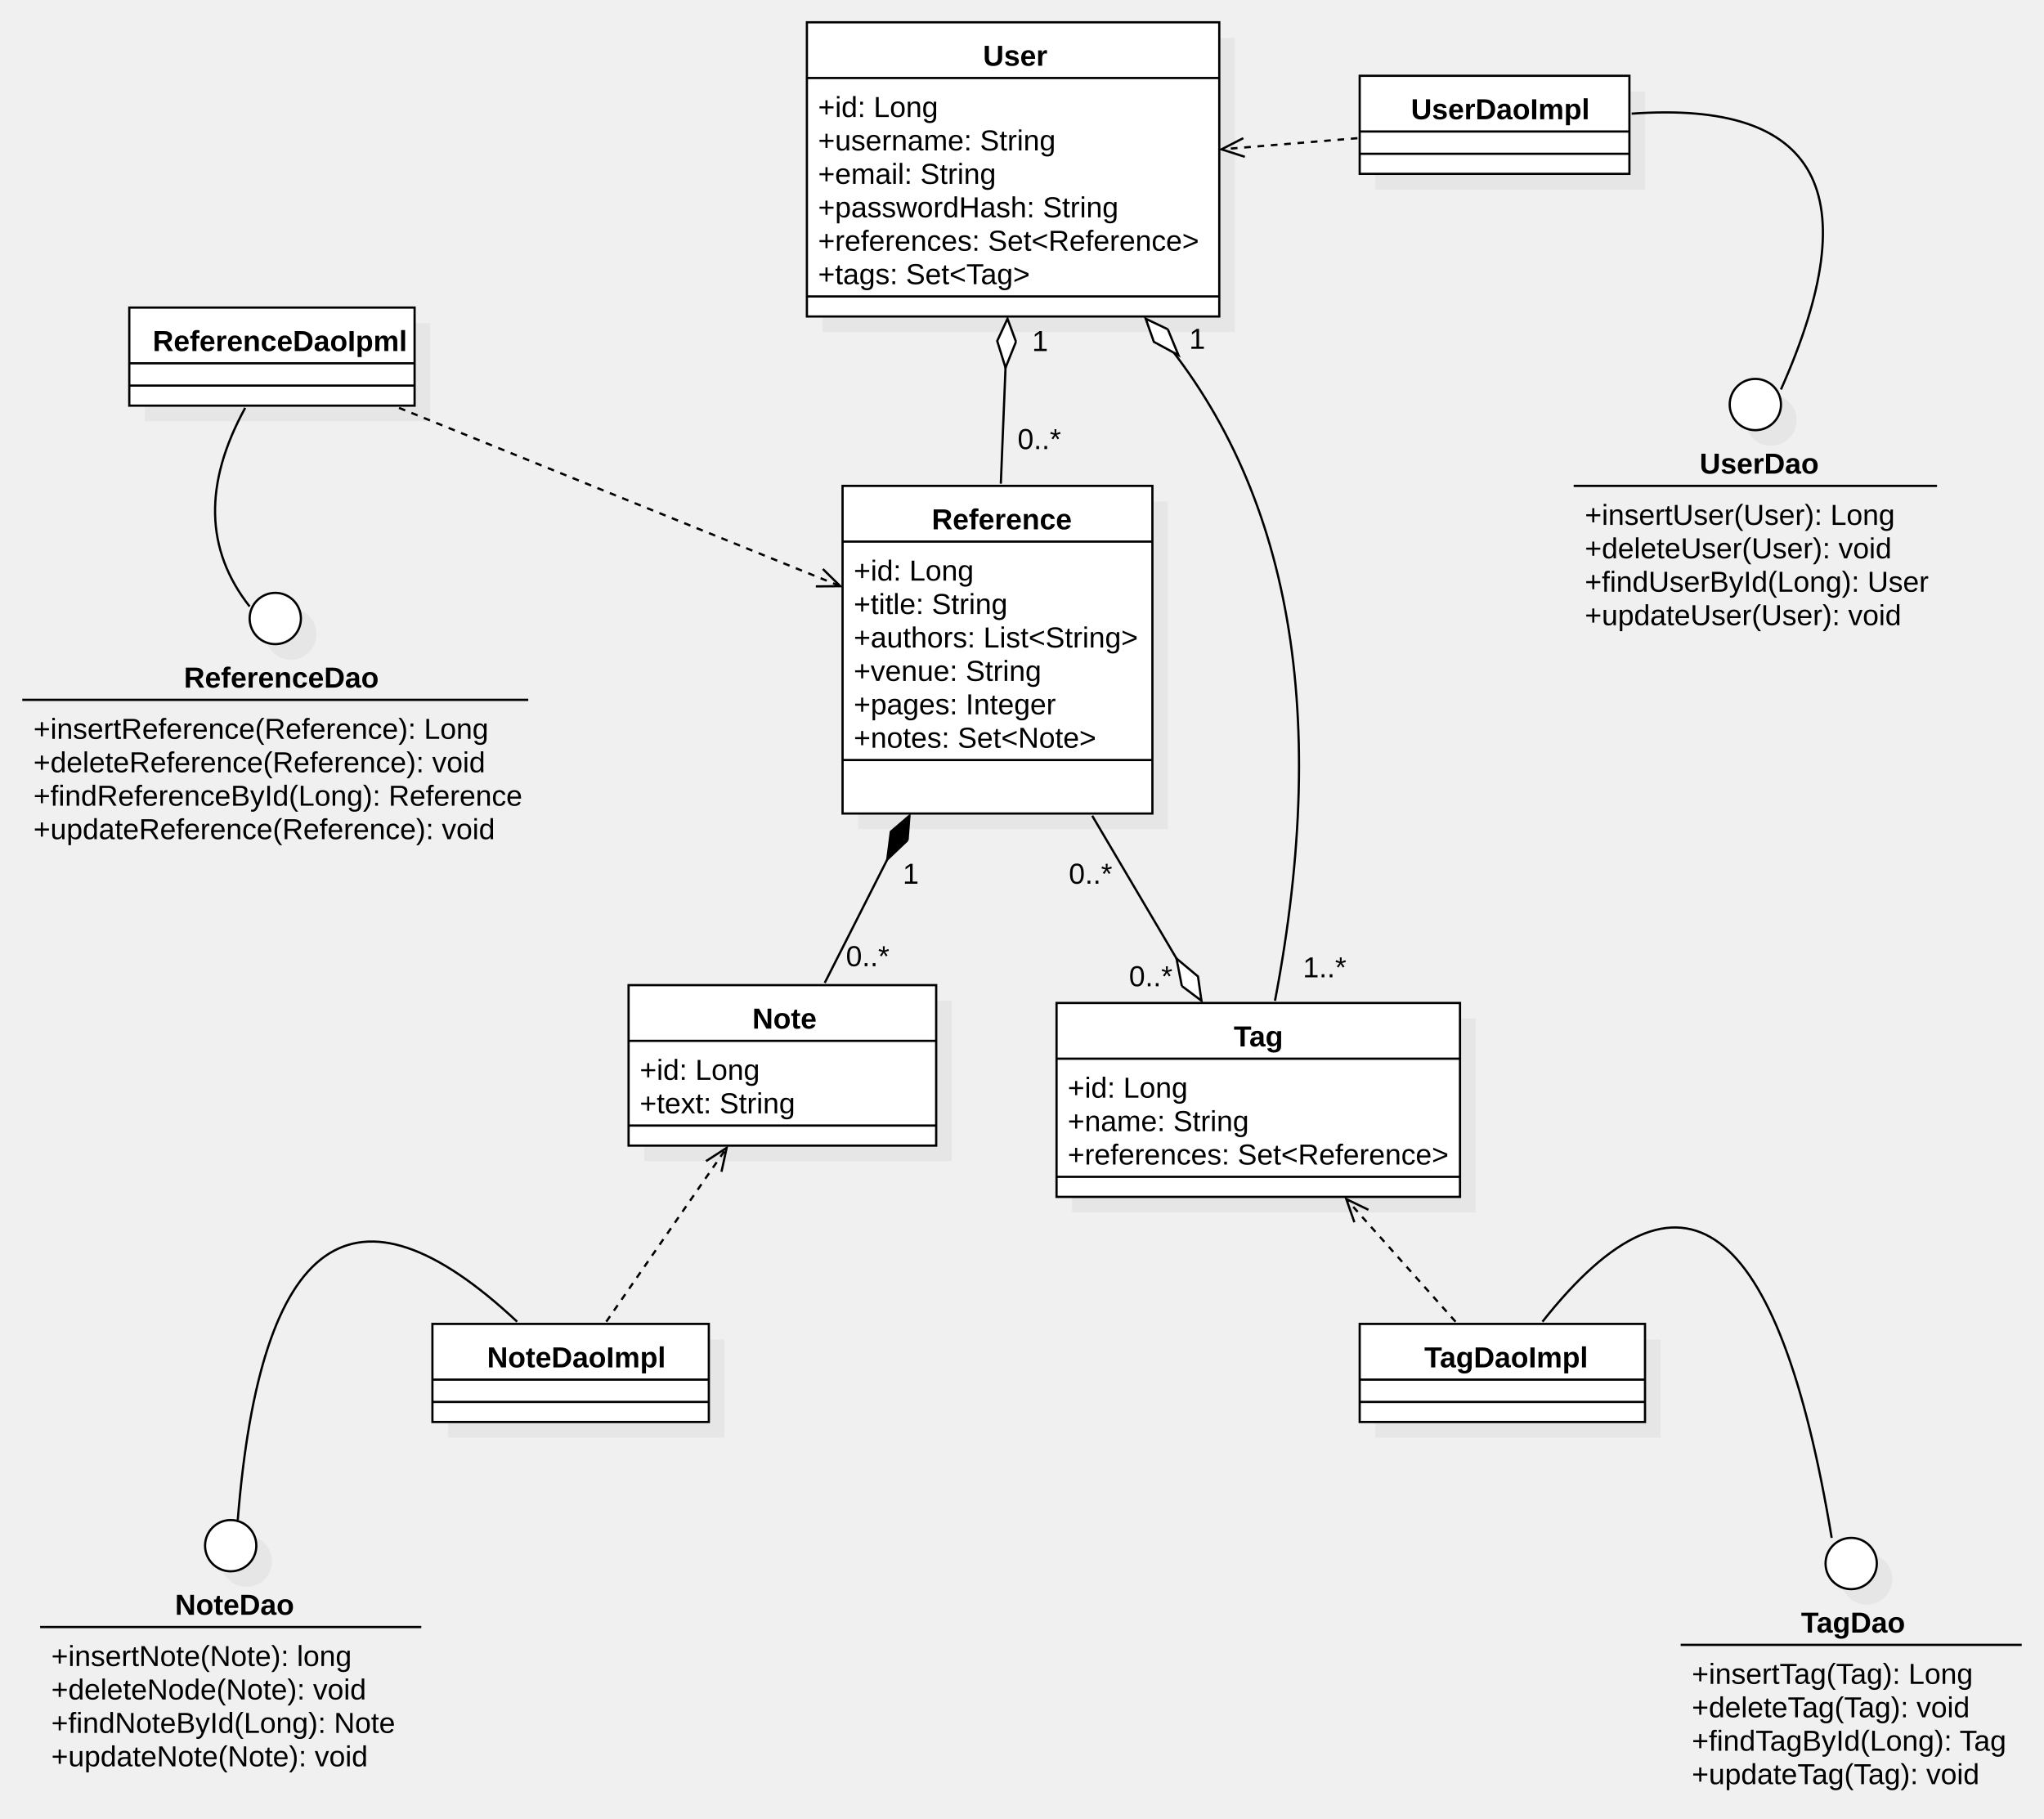
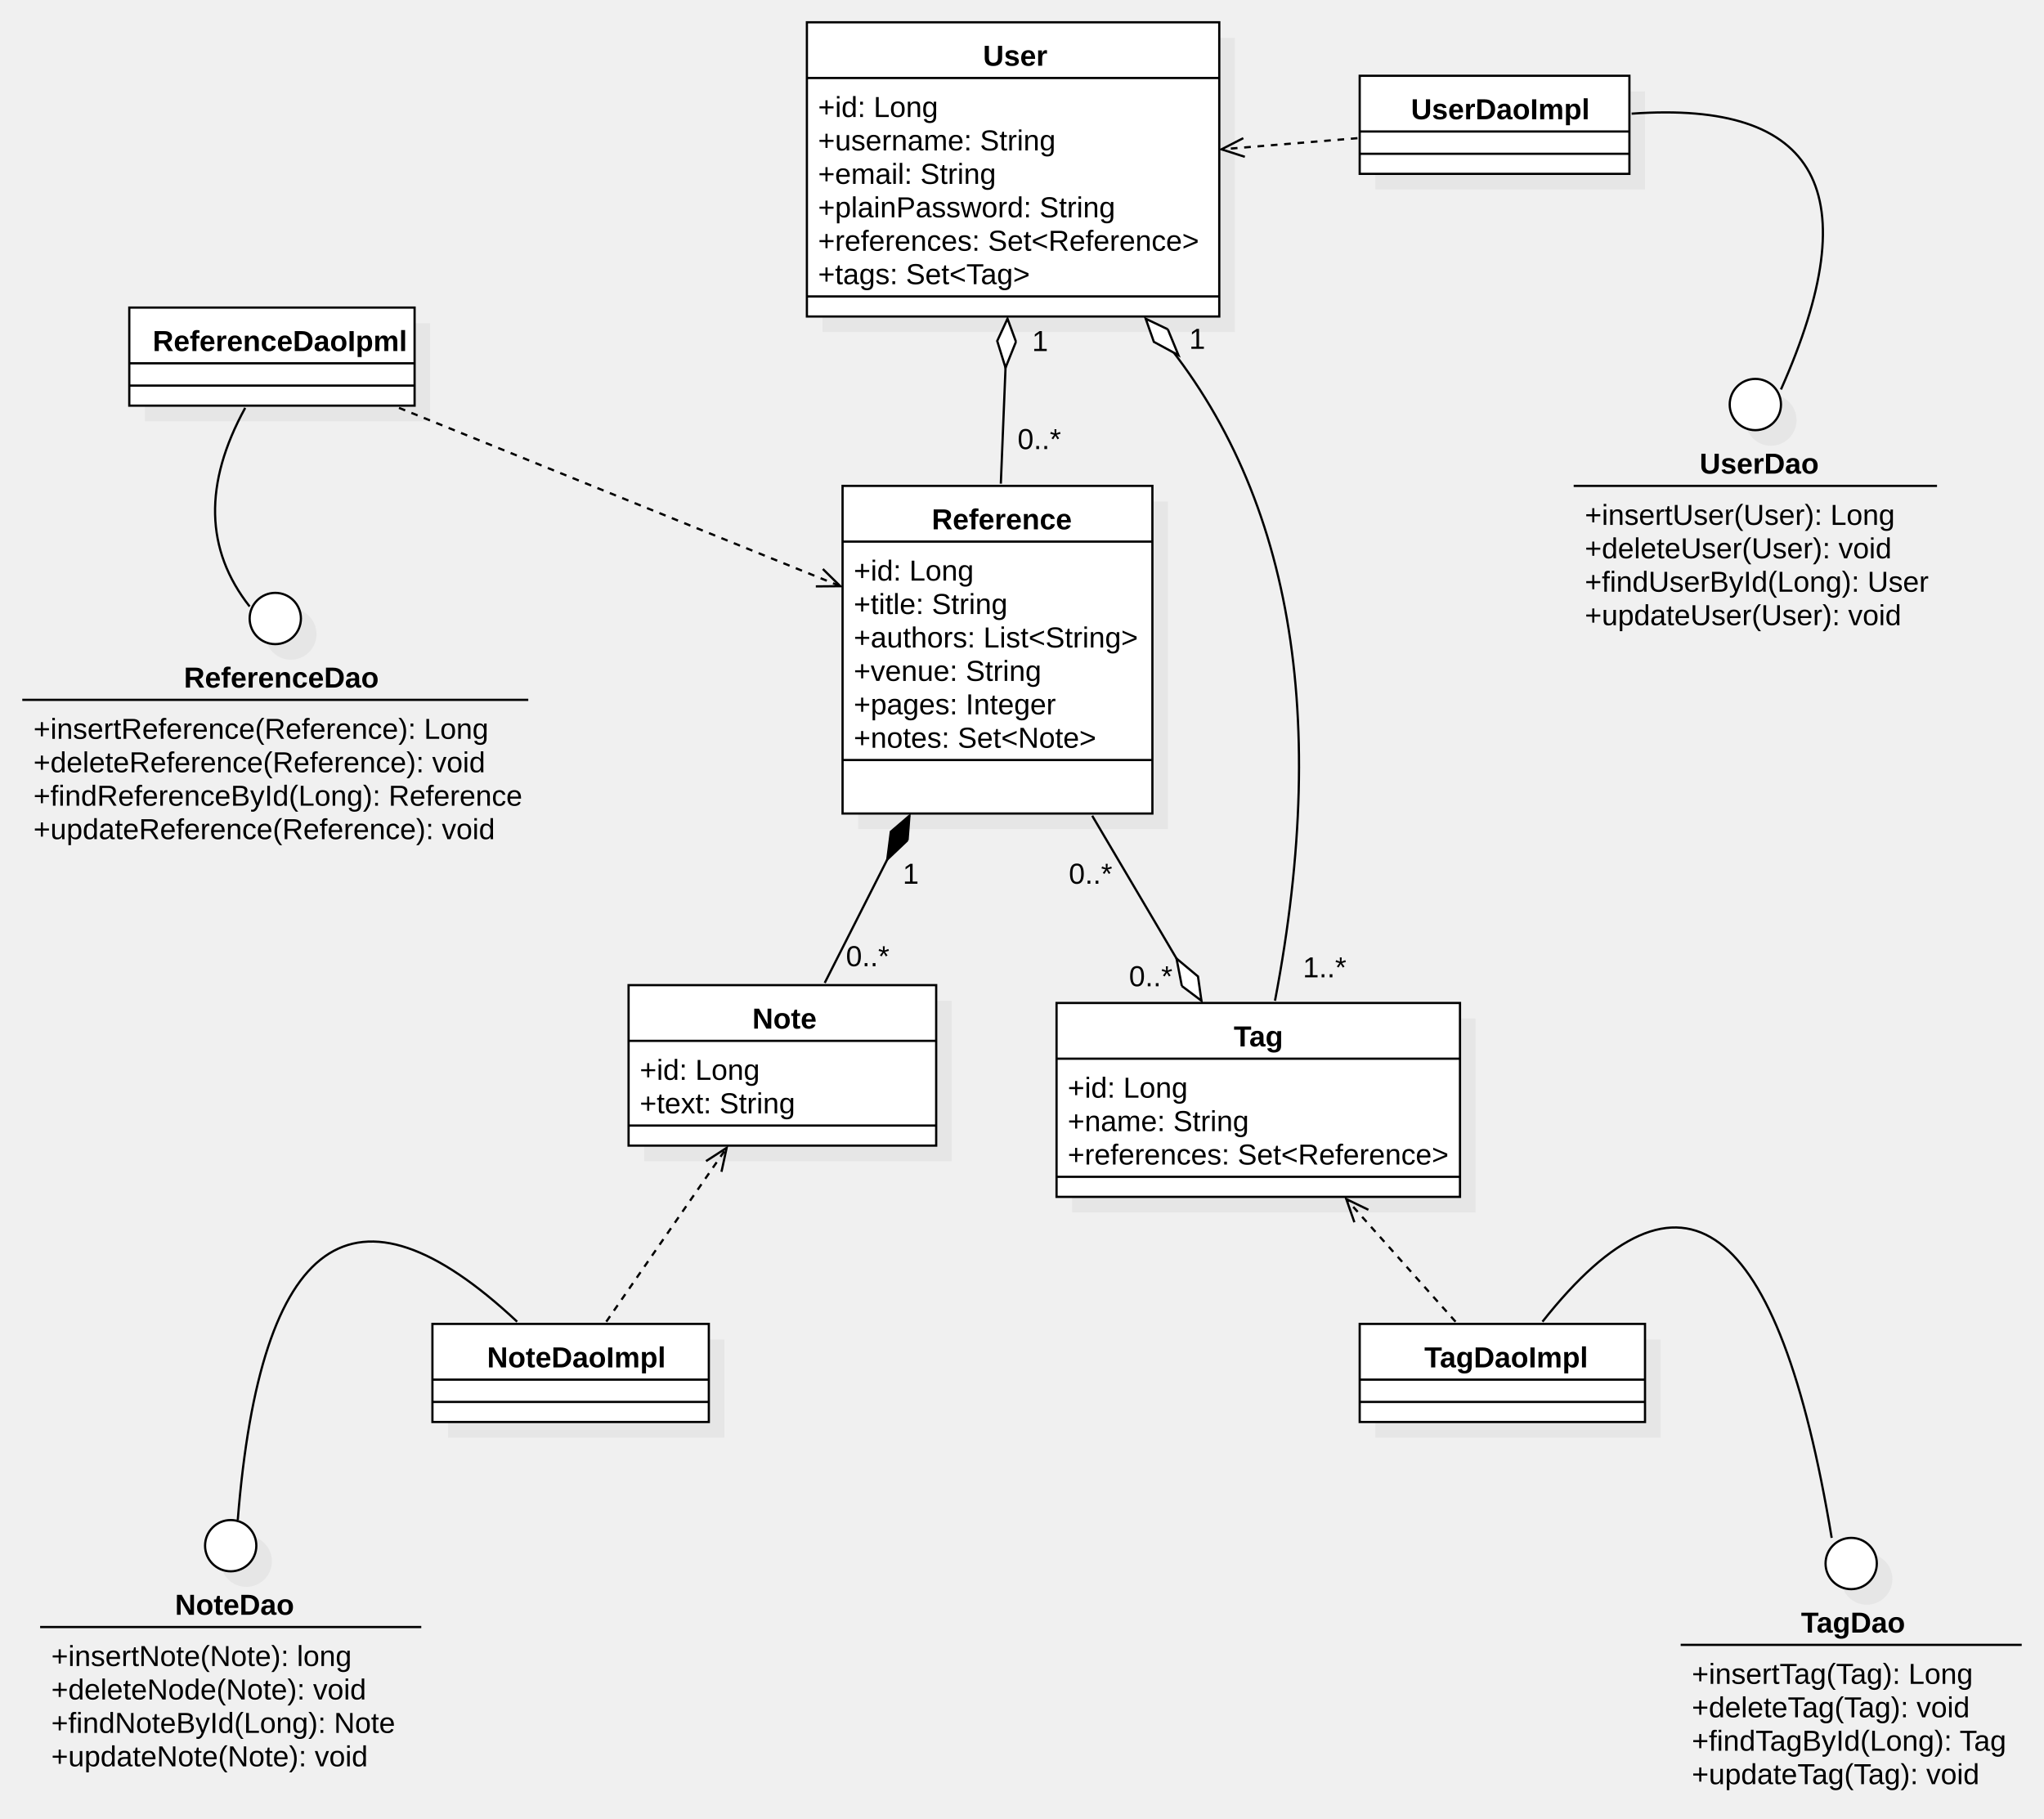
<svg xmlns="http://www.w3.org/2000/svg" version="1.1" width="917" height="816">
  <defs />
  <g>
    <g transform="translate(-94,-14) scale(1,1)">
      <rect fill="#C0C0C0" stroke="none" x="463" y="31" width="185" height="132" opacity="0.2" />
    </g>
    <g transform="translate(-94,-14) scale(1,1)">
      <rect fill="#ffffff" stroke="none" x="456" y="24" width="185" height="132" />
    </g>
    <g transform="translate(-94,-14) scale(1,1)">
      <path fill="none" stroke="#000000" d="M 456 24 L 641 24 L 641 156 L 456 156 L 456 24 Z Z" stroke-miterlimit="10" />
    </g>
    <g transform="translate(-94,-14) scale(1,1)">
      <path fill="none" stroke="#000000" d="M 456 49 L 641 49" stroke-miterlimit="10" />
    </g>
    <g transform="translate(-94,-14) scale(1,1)">
      <path fill="none" stroke="#000000" d="M 456 147 L 641 147" stroke-miterlimit="10" />
    </g>
    <g transform="translate(-94,-14) scale(1,1)">
      <g>
        <path fill="none" stroke="none" />
        <text fill="#000000" stroke="none" font-family="Arial" font-size="13px" font-style="normal" font-weight="bold" text-decoration="none" x="535" y="43.5">User</text>
      </g>
    </g>
    <g transform="translate(-94,-14) scale(1,1)">
      <g>
        <path fill="none" stroke="none" />
        <text fill="#000000" stroke="none" font-family="Arial" font-size="13px" font-style="normal" font-weight="normal" text-decoration="none" x="461" y="66.5">+id: Long</text>
      </g>
    </g>
    <g transform="translate(-94,-14) scale(1,1)">
      <g>
        <path fill="none" stroke="none" />
        <text fill="#000000" stroke="none" font-family="Arial" font-size="13px" font-style="normal" font-weight="normal" text-decoration="none" x="461" y="81.5">+username: String</text>
      </g>
    </g>
    <g transform="translate(-94,-14) scale(1,1)">
      <g>
        <path fill="none" stroke="none" />
        <text fill="#000000" stroke="none" font-family="Arial" font-size="13px" font-style="normal" font-weight="normal" text-decoration="none" x="461" y="96.5">+email: String</text>
      </g>
    </g>
    <g transform="translate(-94,-14) scale(1,1)">
      <g>
        <path fill="none" stroke="none" />
-         <text fill="#000000" stroke="none" font-family="Arial" font-size="13px" font-style="normal" font-weight="normal" text-decoration="none" x="461" y="111.5">+passwordHash: String</text>
+         <text fill="#000000" stroke="none" font-family="Arial" font-size="13px" font-style="normal" font-weight="normal" text-decoration="none" x="461" y="111.5">+plainPassword: String</text>
      </g>
    </g>
    <g transform="translate(-94,-14) scale(1,1)">
      <g>
        <path fill="none" stroke="none" />
        <text fill="#000000" stroke="none" font-family="Arial" font-size="13px" font-style="normal" font-weight="normal" text-decoration="none" x="461" y="126.5">+references: Set&lt;Reference&gt;</text>
      </g>
    </g>
    <g transform="translate(-94,-14) scale(1,1)">
      <g>
        <path fill="none" stroke="none" />
        <text fill="#000000" stroke="none" font-family="Arial" font-size="13px" font-style="normal" font-weight="normal" text-decoration="none" x="461" y="141.5">+tags: Set&lt;Tag&gt;</text>
      </g>
    </g>
    <g transform="translate(-94,-14) scale(1,1)">
      <rect fill="#C0C0C0" stroke="none" x="711" y="55" width="121" height="44" opacity="0.2" />
    </g>
    <g transform="translate(-94,-14) scale(1,1)">
      <rect fill="#ffffff" stroke="none" x="704" y="48" width="121" height="44" />
    </g>
    <g transform="translate(-94,-14) scale(1,1)">
      <path fill="none" stroke="#000000" d="M 704 48 L 825 48 L 825 92 L 704 92 L 704 48 Z Z" stroke-miterlimit="10" />
    </g>
    <g transform="translate(-94,-14) scale(1,1)">
      <path fill="none" stroke="#000000" d="M 704 73 L 825 73" stroke-miterlimit="10" />
    </g>
    <g transform="translate(-94,-14) scale(1,1)">
      <path fill="none" stroke="#000000" d="M 704 83 L 825 83" stroke-miterlimit="10" />
    </g>
    <g transform="translate(-94,-14) scale(1,1)">
      <g>
        <path fill="none" stroke="none" />
        <text fill="#000000" stroke="none" font-family="Arial" font-size="13px" font-style="normal" font-weight="bold" text-decoration="none" x="727" y="67.5">UserDaoImpl</text>
      </g>
    </g>
    <g transform="translate(-94,-14) scale(1,1)">
      <path fill="none" stroke="#000000" d="M 703 76 L 642 81" stroke-miterlimit="10" stroke-dasharray="3" />
    </g>
    <g transform="translate(-94,-14) scale(1,1)">
      <path fill="none" stroke="#000000" d="M 651.785 75.974 L 642 81 L 652.473 84.365" stroke-miterlimit="10" />
    </g>
    <g transform="translate(-94,-14) scale(1,1)">
      <path fill="#C0C0C0" stroke="none" d="M 877 202.5 C 877 196.149 882.149 191 888.5 191 C 894.851 191 900 196.149 900 202.5 C 900 208.851 894.851 214 888.5 214 C 882.149 214 877 208.851 877 202.5 Z" opacity="0.2" />
    </g>
    <g transform="translate(-94,-14) scale(1,1)">
      <path fill="#ffffff" stroke="none" d="M 870 195.5 C 870 189.149 875.149 184 881.5 184 C 887.851 184 893 189.149 893 195.5 C 893 201.851 887.851 207 881.5 207 C 875.149 207 870 201.851 870 195.5 Z" />
    </g>
    <g transform="translate(-94,-14) scale(1,1)">
      <path fill="none" stroke="#000000" d="M 870 195.5 C 870 189.149 875.149 184 881.5 184 C 887.851 184 893 189.149 893 195.5 C 893 201.851 887.851 207 881.5 207 C 875.149 207 870 201.851 870 195.5 Z" stroke-miterlimit="10" />
    </g>
    <g transform="translate(-94,-14) scale(1,1)">
      <path fill="none" stroke="#000000" d="M 800 232 L 963 232" stroke-miterlimit="10" />
    </g>
    <g transform="translate(-94,-14) scale(1,1)">
      <g>
        <path fill="none" stroke="none" />
        <text fill="#000000" stroke="none" font-family="Arial" font-size="13px" font-style="normal" font-weight="bold" text-decoration="none" x="856.5" y="226.5">UserDao</text>
      </g>
    </g>
    <g transform="translate(-94,-14) scale(1,1)">
      <g>
        <path fill="none" stroke="none" />
        <text fill="#000000" stroke="none" font-family="Arial" font-size="13px" font-style="normal" font-weight="normal" text-decoration="none" x="805" y="249.5">+insertUser(User): Long</text>
      </g>
    </g>
    <g transform="translate(-94,-14) scale(1,1)">
      <g>
        <path fill="none" stroke="none" />
        <text fill="#000000" stroke="none" font-family="Arial" font-size="13px" font-style="normal" font-weight="normal" text-decoration="none" x="805" y="264.5">+deleteUser(User): void</text>
      </g>
    </g>
    <g transform="translate(-94,-14) scale(1,1)">
      <g>
        <path fill="none" stroke="none" />
        <text fill="#000000" stroke="none" font-family="Arial" font-size="13px" font-style="normal" font-weight="normal" text-decoration="none" x="805" y="279.5">+findUserById(Long): User</text>
      </g>
    </g>
    <g transform="translate(-94,-14) scale(1,1)">
      <g>
        <path fill="none" stroke="none" />
        <text fill="#000000" stroke="none" font-family="Arial" font-size="13px" font-style="normal" font-weight="normal" text-decoration="none" x="805" y="294.5">+updateUser(User): void</text>
      </g>
    </g>
    <g transform="translate(-94,-14) scale(1,1)">
      <rect fill="#C0C0C0" stroke="none" x="383" y="463" width="138" height="72" opacity="0.2" />
    </g>
    <g transform="translate(-94,-14) scale(1,1)">
      <rect fill="#ffffff" stroke="none" x="376" y="456" width="138" height="72" />
    </g>
    <g transform="translate(-94,-14) scale(1,1)">
      <path fill="none" stroke="#000000" d="M 376 456 L 514 456 L 514 528 L 376 528 L 376 456 Z Z" stroke-miterlimit="10" />
    </g>
    <g transform="translate(-94,-14) scale(1,1)">
      <path fill="none" stroke="#000000" d="M 376 481 L 514 481" stroke-miterlimit="10" />
    </g>
    <g transform="translate(-94,-14) scale(1,1)">
      <path fill="none" stroke="#000000" d="M 376 519 L 514 519" stroke-miterlimit="10" />
    </g>
    <g transform="translate(-94,-14) scale(1,1)">
      <g>
        <path fill="none" stroke="none" />
        <text fill="#000000" stroke="none" font-family="Arial" font-size="13px" font-style="normal" font-weight="bold" text-decoration="none" x="431.5" y="475.5">Note</text>
      </g>
    </g>
    <g transform="translate(-94,-14) scale(1,1)">
      <g>
        <path fill="none" stroke="none" />
        <text fill="#000000" stroke="none" font-family="Arial" font-size="13px" font-style="normal" font-weight="normal" text-decoration="none" x="381" y="498.5">+id: Long</text>
      </g>
    </g>
    <g transform="translate(-94,-14) scale(1,1)">
      <g>
        <path fill="none" stroke="none" />
        <text fill="#000000" stroke="none" font-family="Arial" font-size="13px" font-style="normal" font-weight="normal" text-decoration="none" x="381" y="513.5">+text: String</text>
      </g>
    </g>
    <g transform="translate(-94,-14) scale(1,1)">
      <rect fill="#C0C0C0" stroke="none" x="295" y="615" width="124" height="44" opacity="0.2" />
    </g>
    <g transform="translate(-94,-14) scale(1,1)">
      <rect fill="#ffffff" stroke="none" x="288" y="608" width="124" height="44" />
    </g>
    <g transform="translate(-94,-14) scale(1,1)">
      <path fill="none" stroke="#000000" d="M 288 608 L 412 608 L 412 652 L 288 652 L 288 608 Z Z" stroke-miterlimit="10" />
    </g>
    <g transform="translate(-94,-14) scale(1,1)">
      <path fill="none" stroke="#000000" d="M 288 633 L 412 633" stroke-miterlimit="10" />
    </g>
    <g transform="translate(-94,-14) scale(1,1)">
      <path fill="none" stroke="#000000" d="M 288 643 L 412 643" stroke-miterlimit="10" />
    </g>
    <g transform="translate(-94,-14) scale(1,1)">
      <g>
        <path fill="none" stroke="none" />
        <text fill="#000000" stroke="none" font-family="Arial" font-size="13px" font-style="normal" font-weight="bold" text-decoration="none" x="312.5" y="627.5">NoteDaoImpl</text>
      </g>
    </g>
    <g transform="translate(-94,-14) scale(1,1)">
      <path fill="#C0C0C0" stroke="none" d="M 193 714.5 C 193 708.149 198.149 703 204.5 703 C 210.851 703 216 708.149 216 714.5 C 216 720.851 210.851 726 204.5 726 C 198.149 726 193 720.851 193 714.5 Z" opacity="0.2" />
    </g>
    <g transform="translate(-94,-14) scale(1,1)">
      <path fill="#ffffff" stroke="none" d="M 186 707.5 C 186 701.149 191.149 696 197.5 696 C 203.851 696 209 701.149 209 707.5 C 209 713.851 203.851 719 197.5 719 C 191.149 719 186 713.851 186 707.5 Z" />
    </g>
    <g transform="translate(-94,-14) scale(1,1)">
      <path fill="none" stroke="#000000" d="M 186 707.5 C 186 701.149 191.149 696 197.5 696 C 203.851 696 209 701.149 209 707.5 C 209 713.851 203.851 719 197.5 719 C 191.149 719 186 713.851 186 707.5 Z" stroke-miterlimit="10" />
    </g>
    <g transform="translate(-94,-14) scale(1,1)">
      <path fill="none" stroke="#000000" d="M 112 744 L 283 744" stroke-miterlimit="10" />
    </g>
    <g transform="translate(-94,-14) scale(1,1)">
      <g>
        <path fill="none" stroke="none" />
        <text fill="#000000" stroke="none" font-family="Arial" font-size="13px" font-style="normal" font-weight="bold" text-decoration="none" x="172.5" y="738.5">NoteDao</text>
      </g>
    </g>
    <g transform="translate(-94,-14) scale(1,1)">
      <g>
        <path fill="none" stroke="none" />
        <text fill="#000000" stroke="none" font-family="Arial" font-size="13px" font-style="normal" font-weight="normal" text-decoration="none" x="117" y="761.5">+insertNote(Note): long</text>
      </g>
    </g>
    <g transform="translate(-94,-14) scale(1,1)">
      <g>
        <path fill="none" stroke="none" />
        <text fill="#000000" stroke="none" font-family="Arial" font-size="13px" font-style="normal" font-weight="normal" text-decoration="none" x="117" y="776.5">+deleteNode(Note): void</text>
      </g>
    </g>
    <g transform="translate(-94,-14) scale(1,1)">
      <g>
        <path fill="none" stroke="none" />
        <text fill="#000000" stroke="none" font-family="Arial" font-size="13px" font-style="normal" font-weight="normal" text-decoration="none" x="117" y="791.5">+findNoteById(Long): Note</text>
      </g>
    </g>
    <g transform="translate(-94,-14) scale(1,1)">
      <g>
        <path fill="none" stroke="none" />
        <text fill="#000000" stroke="none" font-family="Arial" font-size="13px" font-style="normal" font-weight="normal" text-decoration="none" x="117" y="806.5">+updateNote(Note): void</text>
      </g>
    </g>
    <g transform="translate(-94,-14) scale(1,1)">
      <path fill="none" stroke="#000000" d="M 366 607 L 420 529" stroke-miterlimit="10" stroke-dasharray="3" />
    </g>
    <g transform="translate(-94,-14) scale(1,1)">
      <path fill="none" stroke="#000000" d="M 417.676 539.752 L 420 529 L 410.754 534.96" stroke-miterlimit="10" />
    </g>
    <g transform="translate(-94,-14) scale(1,1)">
      <rect fill="#C0C0C0" stroke="none" x="479" y="239" width="139" height="147" opacity="0.2" />
    </g>
    <g transform="translate(-94,-14) scale(1,1)">
      <rect fill="#ffffff" stroke="none" x="472" y="232" width="139" height="147" />
    </g>
    <g transform="translate(-94,-14) scale(1,1)">
      <path fill="none" stroke="#000000" d="M 472 232 L 611 232 L 611 379 L 472 379 L 472 232 Z Z" stroke-miterlimit="10" />
    </g>
    <g transform="translate(-94,-14) scale(1,1)">
      <path fill="none" stroke="#000000" d="M 472 257 L 611 257" stroke-miterlimit="10" />
    </g>
    <g transform="translate(-94,-14) scale(1,1)">
      <path fill="none" stroke="#000000" d="M 472 355 L 611 355" stroke-miterlimit="10" />
    </g>
    <g transform="translate(-94,-14) scale(1,1)">
      <g>
        <path fill="none" stroke="none" />
        <text fill="#000000" stroke="none" font-family="Arial" font-size="13px" font-style="normal" font-weight="bold" text-decoration="none" x="512" y="251.5">Reference</text>
      </g>
    </g>
    <g transform="translate(-94,-14) scale(1,1)">
      <g>
        <path fill="none" stroke="none" />
        <text fill="#000000" stroke="none" font-family="Arial" font-size="13px" font-style="normal" font-weight="normal" text-decoration="none" x="477" y="274.5">+id: Long</text>
      </g>
    </g>
    <g transform="translate(-94,-14) scale(1,1)">
      <g>
        <path fill="none" stroke="none" />
        <text fill="#000000" stroke="none" font-family="Arial" font-size="13px" font-style="normal" font-weight="normal" text-decoration="none" x="477" y="289.5">+title: String</text>
      </g>
    </g>
    <g transform="translate(-94,-14) scale(1,1)">
      <g>
        <path fill="none" stroke="none" />
        <text fill="#000000" stroke="none" font-family="Arial" font-size="13px" font-style="normal" font-weight="normal" text-decoration="none" x="477" y="304.5">+authors: List&lt;String&gt;</text>
      </g>
    </g>
    <g transform="translate(-94,-14) scale(1,1)">
      <g>
        <path fill="none" stroke="none" />
        <text fill="#000000" stroke="none" font-family="Arial" font-size="13px" font-style="normal" font-weight="normal" text-decoration="none" x="477" y="319.5">+venue: String</text>
      </g>
    </g>
    <g transform="translate(-94,-14) scale(1,1)">
      <g>
        <path fill="none" stroke="none" />
        <text fill="#000000" stroke="none" font-family="Arial" font-size="13px" font-style="normal" font-weight="normal" text-decoration="none" x="477" y="334.5">+pages: Integer</text>
      </g>
    </g>
    <g transform="translate(-94,-14) scale(1,1)">
      <g>
        <path fill="none" stroke="none" />
        <text fill="#000000" stroke="none" font-family="Arial" font-size="13px" font-style="normal" font-weight="normal" text-decoration="none" x="477" y="349.5">+notes: Set&lt;Note&gt;</text>
      </g>
    </g>
    <g transform="translate(-94,-14) scale(1,1)">
      <rect fill="#C0C0C0" stroke="none" x="575" y="471" width="181" height="87" opacity="0.2" />
    </g>
    <g transform="translate(-94,-14) scale(1,1)">
      <rect fill="#ffffff" stroke="none" x="568" y="464" width="181" height="87" />
    </g>
    <g transform="translate(-94,-14) scale(1,1)">
      <path fill="none" stroke="#000000" d="M 568 464 L 749 464 L 749 551 L 568 551 L 568 464 Z Z" stroke-miterlimit="10" />
    </g>
    <g transform="translate(-94,-14) scale(1,1)">
      <path fill="none" stroke="#000000" d="M 568 489 L 749 489" stroke-miterlimit="10" />
    </g>
    <g transform="translate(-94,-14) scale(1,1)">
      <path fill="none" stroke="#000000" d="M 568 542 L 749 542" stroke-miterlimit="10" />
    </g>
    <g transform="translate(-94,-14) scale(1,1)">
      <g>
        <path fill="none" stroke="none" />
        <text fill="#000000" stroke="none" font-family="Arial" font-size="13px" font-style="normal" font-weight="bold" text-decoration="none" x="647.5" y="483.5">Tag</text>
      </g>
    </g>
    <g transform="translate(-94,-14) scale(1,1)">
      <g>
        <path fill="none" stroke="none" />
        <text fill="#000000" stroke="none" font-family="Arial" font-size="13px" font-style="normal" font-weight="normal" text-decoration="none" x="573" y="506.5">+id: Long</text>
      </g>
    </g>
    <g transform="translate(-94,-14) scale(1,1)">
      <g>
        <path fill="none" stroke="none" />
        <text fill="#000000" stroke="none" font-family="Arial" font-size="13px" font-style="normal" font-weight="normal" text-decoration="none" x="573" y="521.5">+name: String</text>
      </g>
    </g>
    <g transform="translate(-94,-14) scale(1,1)">
      <g>
        <path fill="none" stroke="none" />
        <text fill="#000000" stroke="none" font-family="Arial" font-size="13px" font-style="normal" font-weight="normal" text-decoration="none" x="573" y="536.5">+references: Set&lt;Reference&gt;</text>
      </g>
    </g>
    <g transform="translate(-94,-14) scale(1,1)">
      <rect fill="#C0C0C0" stroke="none" x="159" y="159" width="128" height="44" opacity="0.2" />
    </g>
    <g transform="translate(-94,-14) scale(1,1)">
      <rect fill="#ffffff" stroke="none" x="152" y="152" width="128" height="44" />
    </g>
    <g transform="translate(-94,-14) scale(1,1)">
      <path fill="none" stroke="#000000" d="M 152 152 L 280 152 L 280 196 L 152 196 L 152 152 Z Z" stroke-miterlimit="10" />
    </g>
    <g transform="translate(-94,-14) scale(1,1)">
      <path fill="none" stroke="#000000" d="M 152 177 L 280 177" stroke-miterlimit="10" />
    </g>
    <g transform="translate(-94,-14) scale(1,1)">
      <path fill="none" stroke="#000000" d="M 152 187 L 280 187" stroke-miterlimit="10" />
    </g>
    <g transform="translate(-94,-14) scale(1,1)">
      <g>
        <path fill="none" stroke="none" />
        <text fill="#000000" stroke="none" font-family="Arial" font-size="13px" font-style="normal" font-weight="bold" text-decoration="none" x="162.5" y="171.5">ReferenceDaoIpml</text>
      </g>
    </g>
    <g transform="translate(-94,-14) scale(1,1)">
      <rect fill="#C0C0C0" stroke="none" x="711" y="615" width="128" height="44" opacity="0.2" />
    </g>
    <g transform="translate(-94,-14) scale(1,1)">
      <rect fill="#ffffff" stroke="none" x="704" y="608" width="128" height="44" />
    </g>
    <g transform="translate(-94,-14) scale(1,1)">
      <path fill="none" stroke="#000000" d="M 704 608 L 832 608 L 832 652 L 704 652 L 704 608 Z Z" stroke-miterlimit="10" />
    </g>
    <g transform="translate(-94,-14) scale(1,1)">
      <path fill="none" stroke="#000000" d="M 704 633 L 832 633" stroke-miterlimit="10" />
    </g>
    <g transform="translate(-94,-14) scale(1,1)">
      <path fill="none" stroke="#000000" d="M 704 643 L 832 643" stroke-miterlimit="10" />
    </g>
    <g transform="translate(-94,-14) scale(1,1)">
      <g>
        <path fill="none" stroke="none" />
        <text fill="#000000" stroke="none" font-family="Arial" font-size="13px" font-style="normal" font-weight="bold" text-decoration="none" x="733" y="627.5">TagDaoImpl</text>
      </g>
    </g>
    <g transform="translate(-94,-14) scale(1,1)">
      <path fill="#C0C0C0" stroke="none" d="M 920 722.5 C 920 716.149 925.149 711 931.5 711 C 937.851 711 943 716.149 943 722.5 C 943 728.851 937.851 734 931.5 734 C 925.149 734 920 728.851 920 722.5 Z" opacity="0.2" />
    </g>
    <g transform="translate(-94,-14) scale(1,1)">
      <path fill="#ffffff" stroke="none" d="M 913 715.5 C 913 709.149 918.149 704 924.5 704 C 930.851 704 936 709.149 936 715.5 C 936 721.851 930.851 727 924.5 727 C 918.149 727 913 721.851 913 715.5 Z" />
    </g>
    <g transform="translate(-94,-14) scale(1,1)">
      <path fill="none" stroke="#000000" d="M 913 715.5 C 913 709.149 918.149 704 924.5 704 C 930.851 704 936 709.149 936 715.5 C 936 721.851 930.851 727 924.5 727 C 918.149 727 913 721.851 913 715.5 Z" stroke-miterlimit="10" />
    </g>
    <g transform="translate(-94,-14) scale(1,1)">
      <path fill="none" stroke="#000000" d="M 848 752 L 1001 752" stroke-miterlimit="10" />
    </g>
    <g transform="translate(-94,-14) scale(1,1)">
      <g>
        <path fill="none" stroke="none" />
        <text fill="#000000" stroke="none" font-family="Arial" font-size="13px" font-style="normal" font-weight="bold" text-decoration="none" x="902" y="746.5">TagDao</text>
      </g>
    </g>
    <g transform="translate(-94,-14) scale(1,1)">
      <g>
        <path fill="none" stroke="none" />
        <text fill="#000000" stroke="none" font-family="Arial" font-size="13px" font-style="normal" font-weight="normal" text-decoration="none" x="853" y="769.5">+insertTag(Tag): Long</text>
      </g>
    </g>
    <g transform="translate(-94,-14) scale(1,1)">
      <g>
        <path fill="none" stroke="none" />
        <text fill="#000000" stroke="none" font-family="Arial" font-size="13px" font-style="normal" font-weight="normal" text-decoration="none" x="853" y="784.5">+deleteTag(Tag): void</text>
      </g>
    </g>
    <g transform="translate(-94,-14) scale(1,1)">
      <g>
        <path fill="none" stroke="none" />
        <text fill="#000000" stroke="none" font-family="Arial" font-size="13px" font-style="normal" font-weight="normal" text-decoration="none" x="853" y="799.5">+findTagById(Long): Tag</text>
      </g>
    </g>
    <g transform="translate(-94,-14) scale(1,1)">
      <g>
        <path fill="none" stroke="none" />
        <text fill="#000000" stroke="none" font-family="Arial" font-size="13px" font-style="normal" font-weight="normal" text-decoration="none" x="853" y="814.5">+updateTag(Tag): void</text>
      </g>
    </g>
    <g transform="translate(-94,-14) scale(1,1)">
      <path fill="#C0C0C0" stroke="none" d="M 213 298.5 C 213 292.149 218.149 287 224.5 287 C 230.851 287 236 292.149 236 298.5 C 236 304.851 230.851 310 224.5 310 C 218.149 310 213 304.851 213 298.5 Z" opacity="0.2" />
    </g>
    <g transform="translate(-94,-14) scale(1,1)">
      <path fill="#ffffff" stroke="none" d="M 206 291.5 C 206 285.149 211.149 280 217.5 280 C 223.851 280 229 285.149 229 291.5 C 229 297.851 223.851 303 217.5 303 C 211.149 303 206 297.851 206 291.5 Z" />
    </g>
    <g transform="translate(-94,-14) scale(1,1)">
      <path fill="none" stroke="#000000" d="M 206 291.5 C 206 285.149 211.149 280 217.5 280 C 223.851 280 229 285.149 229 291.5 C 229 297.851 223.851 303 217.5 303 C 211.149 303 206 297.851 206 291.5 Z" stroke-miterlimit="10" />
    </g>
    <g transform="translate(-94,-14) scale(1,1)">
      <path fill="none" stroke="#000000" d="M 104 328 L 331 328" stroke-miterlimit="10" />
    </g>
    <g transform="translate(-94,-14) scale(1,1)">
      <g>
        <path fill="none" stroke="none" />
        <text fill="#000000" stroke="none" font-family="Arial" font-size="13px" font-style="normal" font-weight="bold" text-decoration="none" x="176.5" y="322.5">ReferenceDao</text>
      </g>
    </g>
    <g transform="translate(-94,-14) scale(1,1)">
      <g>
        <path fill="none" stroke="none" />
        <text fill="#000000" stroke="none" font-family="Arial" font-size="13px" font-style="normal" font-weight="normal" text-decoration="none" x="109" y="345.5">+insertReference(Reference): Long</text>
      </g>
    </g>
    <g transform="translate(-94,-14) scale(1,1)">
      <g>
        <path fill="none" stroke="none" />
        <text fill="#000000" stroke="none" font-family="Arial" font-size="13px" font-style="normal" font-weight="normal" text-decoration="none" x="109" y="360.5">+deleteReference(Reference): void</text>
      </g>
    </g>
    <g transform="translate(-94,-14) scale(1,1)">
      <g>
        <path fill="none" stroke="none" />
        <text fill="#000000" stroke="none" font-family="Arial" font-size="13px" font-style="normal" font-weight="normal" text-decoration="none" x="109" y="375.5">+findReferenceById(Long): Reference</text>
      </g>
    </g>
    <g transform="translate(-94,-14) scale(1,1)">
      <g>
        <path fill="none" stroke="none" />
        <text fill="#000000" stroke="none" font-family="Arial" font-size="13px" font-style="normal" font-weight="normal" text-decoration="none" x="109" y="390.5">+updateReference(Reference): void</text>
      </g>
    </g>
    <g transform="translate(-94,-14) scale(1,1)">
      <path fill="none" stroke="#000000" d="M 747 607 L 698 552" stroke-miterlimit="10" stroke-dasharray="3" />
    </g>
    <g transform="translate(-94,-14) scale(1,1)">
      <path fill="none" stroke="#000000" d="M 707.903 556.788 L 698 552 L 701.617 562.388" stroke-miterlimit="10" />
    </g>
    <g transform="translate(-94,-14) scale(1,1)">
      <path fill="none" stroke="#000000" d="M 786 607 Q 880 488 915.75 704" stroke-miterlimit="10" />
    </g>
    <g transform="translate(-94,-14) scale(1,1)">
      <path fill="none" stroke="#000000" d="M 204 197 Q 176 248 206 286.111" stroke-miterlimit="10" />
    </g>
    <g transform="translate(-94,-14) scale(1,1)">
      <path fill="none" stroke="#000000" d="M 543 231 L 546 157" stroke-miterlimit="10" />
    </g>
    <g transform="translate(-94,-14) scale(1,1)">
      <path fill="#FFFFFF" stroke="none" d="M 549.794 167.325 L 546 157 L 541.382 166.984 L 545.109 178.982" />
    </g>
    <g transform="translate(-94,-14) scale(1,1)">
      <path fill="none" stroke="#000000" d="M 549.794 167.325 L 546 157 L 541.382 166.984 L 545.109 178.982 L 549.794 167.325" stroke-miterlimit="10" />
    </g>
    <g transform="translate(-94,-14) scale(1,1)">
      <g>
        <path fill="none" stroke="none" />
        <text fill="#000000" stroke="none" font-family="Arial" font-size="13px" font-style="normal" font-weight="normal" text-decoration="none" x="550.5" y="215.5">0..*</text>
      </g>
    </g>
    <g transform="translate(-94,-14) scale(1,1)">
      <g>
        <path fill="none" stroke="none" />
        <text fill="#000000" stroke="none" font-family="Arial" font-size="13px" font-style="normal" font-weight="normal" text-decoration="none" x="557" y="171.5">1</text>
      </g>
    </g>
    <g transform="translate(-94,-14) scale(1,1)">
      <path fill="none" stroke="#000000" d="M 464 455 L 502 380" stroke-miterlimit="10" />
    </g>
    <g transform="translate(-94,-14) scale(1,1)">
      <path fill="#000000" stroke="none" d="M 501.162 390.968 L 502 380 L 493.652 387.163 L 492.057 399.625" />
    </g>
    <g transform="translate(-94,-14) scale(1,1)">
      <path fill="none" stroke="#000000" d="M 501.162 390.968 L 502 380 L 493.652 387.163 L 492.057 399.625 L 501.162 390.968" stroke-miterlimit="10" />
    </g>
    <g transform="translate(-94,-14) scale(1,1)">
      <g>
        <path fill="none" stroke="none" />
        <text fill="#000000" stroke="none" font-family="Arial" font-size="13px" font-style="normal" font-weight="normal" text-decoration="none" x="473.5" y="447.5">0..*</text>
      </g>
    </g>
    <g transform="translate(-94,-14) scale(1,1)">
      <g>
        <path fill="none" stroke="none" />
        <text fill="#000000" stroke="none" font-family="Arial" font-size="13px" font-style="normal" font-weight="normal" text-decoration="none" x="499" y="410.5">1</text>
      </g>
    </g>
    <g transform="translate(-94,-14) scale(1,1)">
      <path fill="none" stroke="#000000" d="M 326 607 Q 216 504 200.667 696" stroke-miterlimit="10" />
    </g>
    <g transform="translate(-94,-14) scale(1,1)">
      <path fill="none" stroke="#000000" d="M 826 65 Q 952 56 893 188.739" stroke-miterlimit="10" />
    </g>
    <g transform="translate(-94,-14) scale(1,1)">
      <path fill="none" stroke="#000000" d="M 666 463 Q 704 264 608 157" stroke-miterlimit="10" />
    </g>
    <g transform="translate(-94,-14) scale(1,1)">
      <path fill="#FFFFFF" stroke="none" d="M 617.92 161.753 L 608 157 L 611.653 167.376 L 622.692 173.375" />
    </g>
    <g transform="translate(-94,-14) scale(1,1)">
      <path fill="none" stroke="#000000" d="M 617.92 161.753 L 608 157 L 611.653 167.376 L 622.692 173.375 L 617.92 161.753" stroke-miterlimit="10" />
    </g>
    <g transform="translate(-94,-14) scale(1,1)">
      <g>
        <path fill="none" stroke="none" />
        <text fill="#000000" stroke="none" font-family="Arial" font-size="13px" font-style="normal" font-weight="normal" text-decoration="none" x="678.5" y="452.5">1..*</text>
      </g>
    </g>
    <g transform="translate(-94,-14) scale(1,1)">
      <g>
        <path fill="none" stroke="none" />
        <text fill="#000000" stroke="none" font-family="Arial" font-size="13px" font-style="normal" font-weight="normal" text-decoration="none" x="627.5" y="170.5">1</text>
      </g>
    </g>
    <g transform="translate(-94,-14) scale(1,1)">
      <path fill="none" stroke="#000000" d="M 584 380 L 633 463" stroke-miterlimit="10" />
    </g>
    <g transform="translate(-94,-14) scale(1,1)">
      <path fill="#FFFFFF" stroke="none" d="M 624.209 456.389 L 633 463 L 631.458 452.109 L 621.816 444.055" />
    </g>
    <g transform="translate(-94,-14) scale(1,1)">
      <path fill="none" stroke="#000000" d="M 624.209 456.389 L 633 463 L 631.458 452.109 L 621.816 444.055 L 624.209 456.389" stroke-miterlimit="10" />
    </g>
    <g transform="translate(-94,-14) scale(1,1)">
      <g>
        <path fill="none" stroke="none" />
        <text fill="#000000" stroke="none" font-family="Arial" font-size="13px" font-style="normal" font-weight="normal" text-decoration="none" x="573.5" y="410.5">0..*</text>
      </g>
    </g>
    <g transform="translate(-94,-14) scale(1,1)">
      <g>
        <path fill="none" stroke="none" />
        <text fill="#000000" stroke="none" font-family="Arial" font-size="13px" font-style="normal" font-weight="normal" text-decoration="none" x="600.5" y="456.5">0..*</text>
      </g>
    </g>
    <g transform="translate(-94,-14) scale(1,1)">
      <path fill="none" stroke="#000000" d="M 273 197 L 471 277" stroke-miterlimit="10" stroke-dasharray="3" />
    </g>
    <g transform="translate(-94,-14) scale(1,1)">
      <path fill="none" stroke="#000000" d="M 460 277.096 L 471 277 L 463.154 269.29" stroke-miterlimit="10" />
    </g>
  </g>
</svg>
